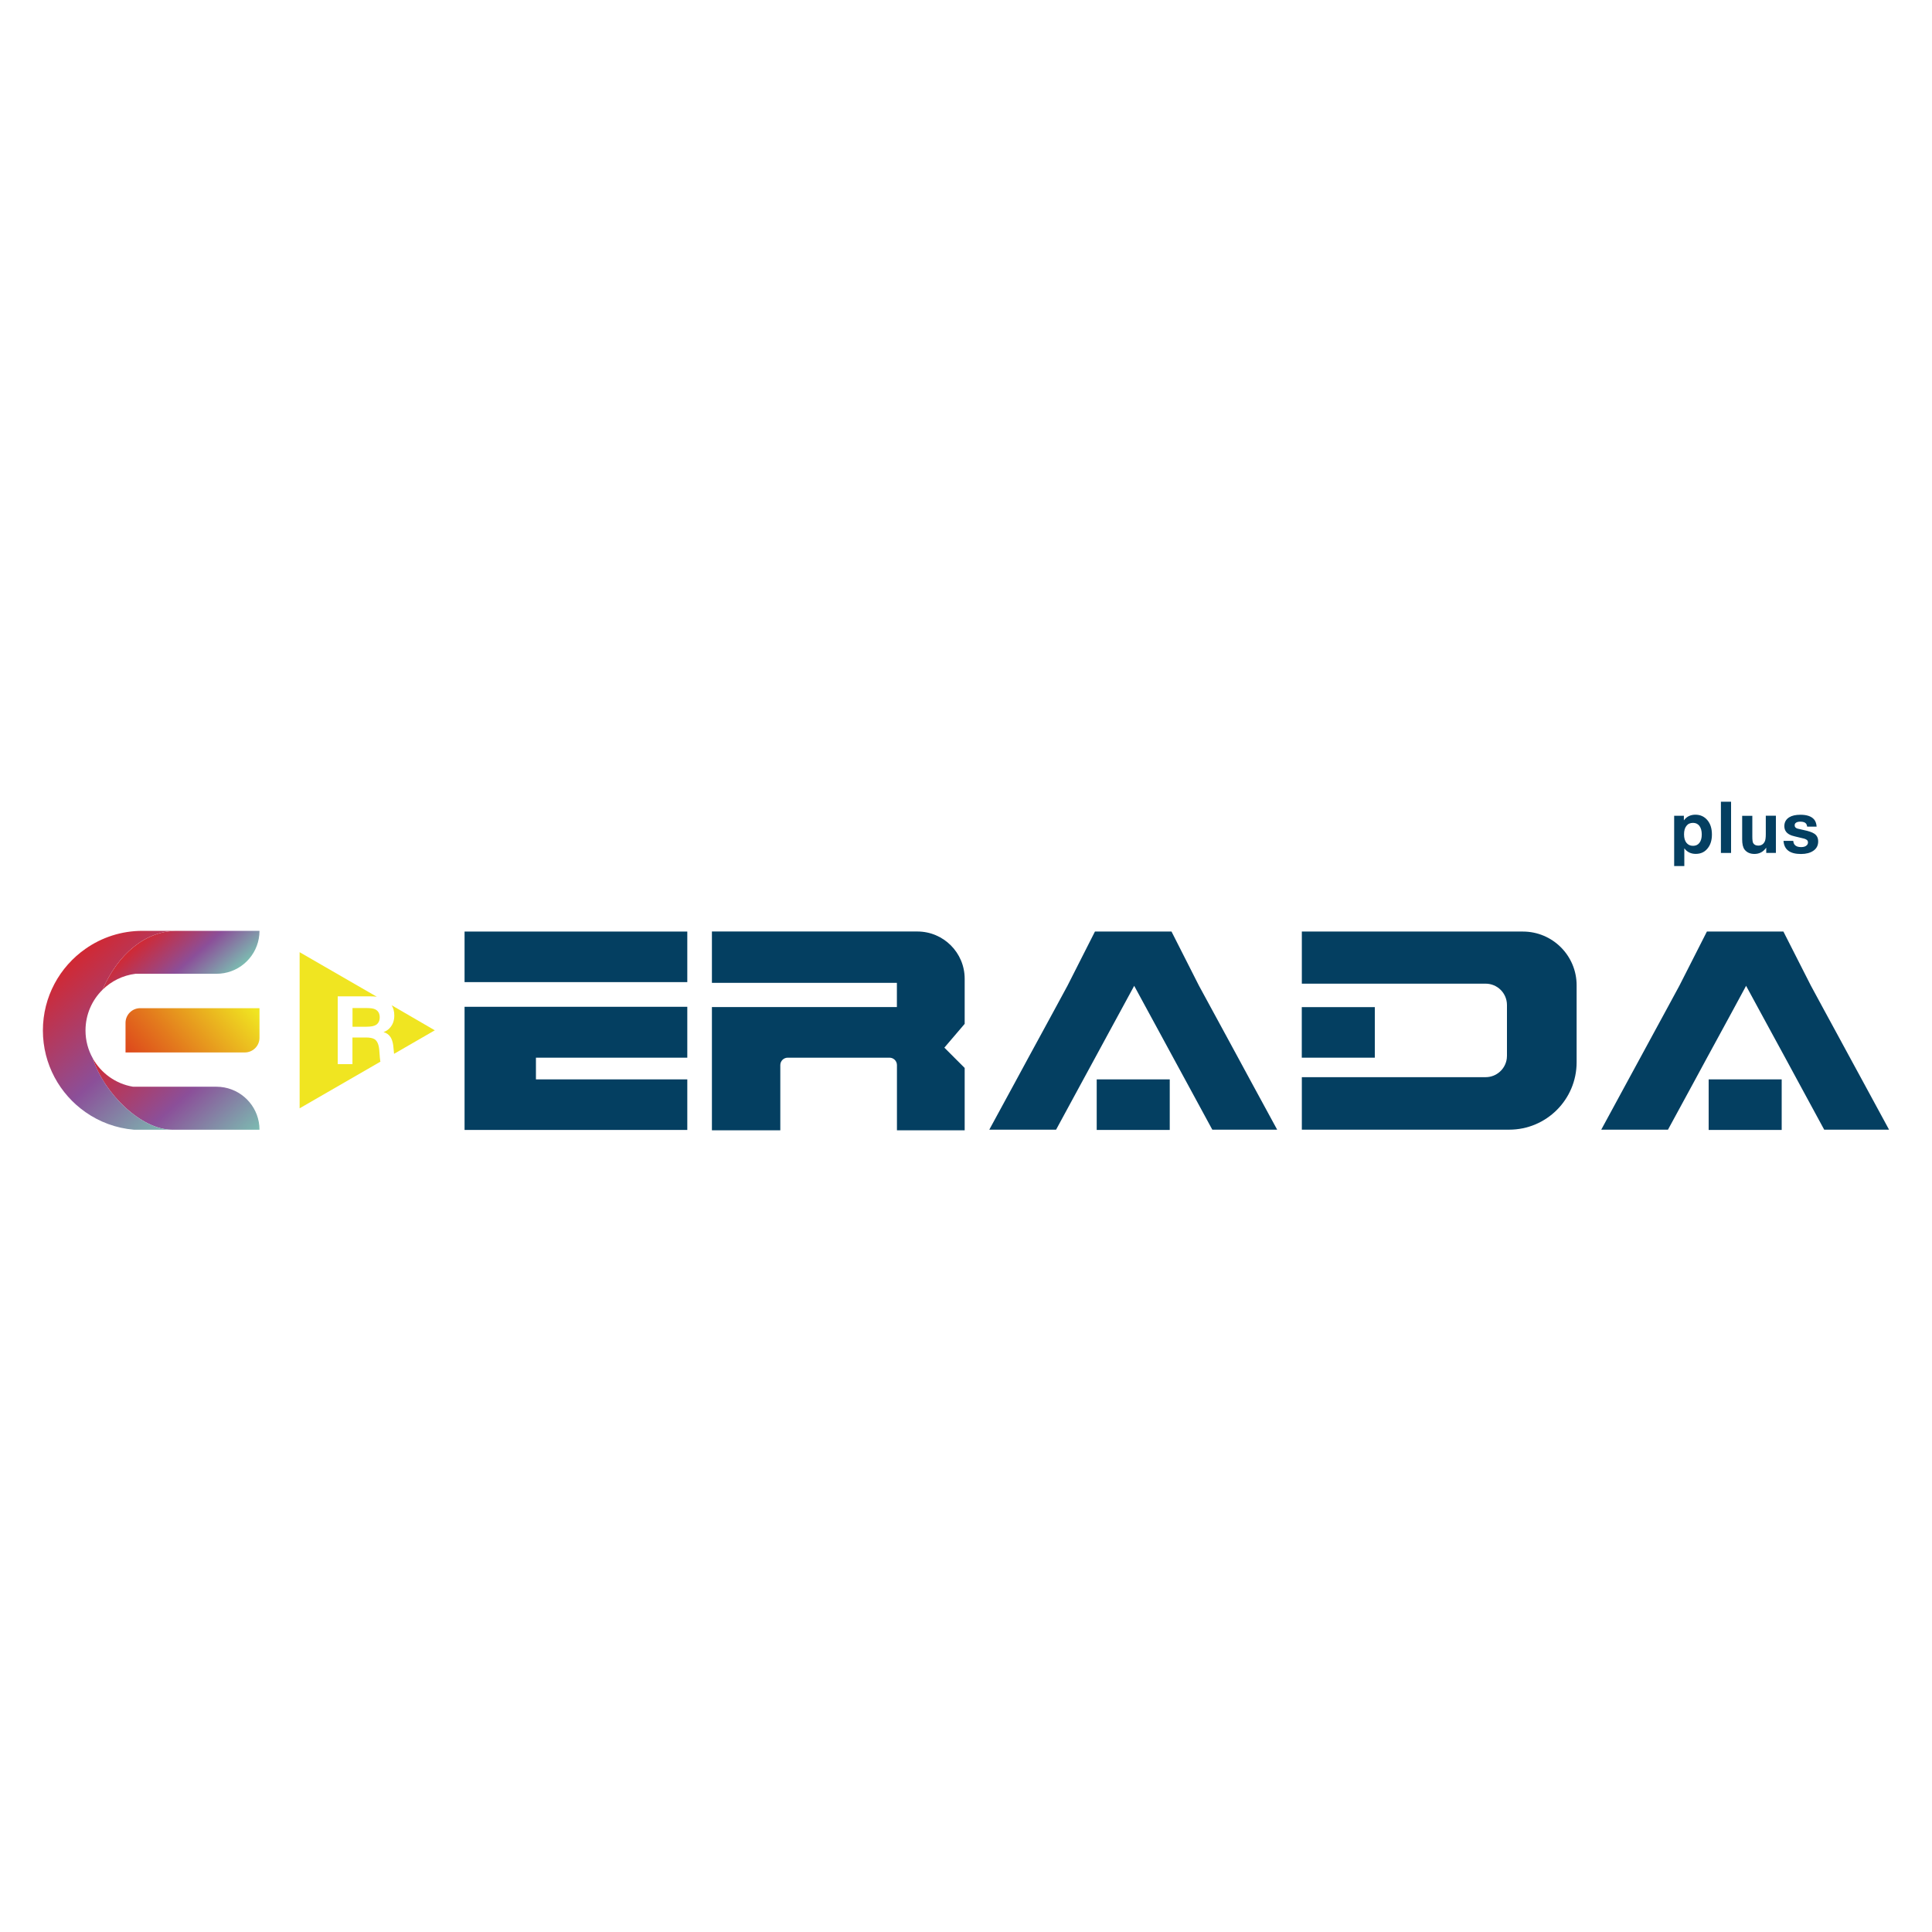
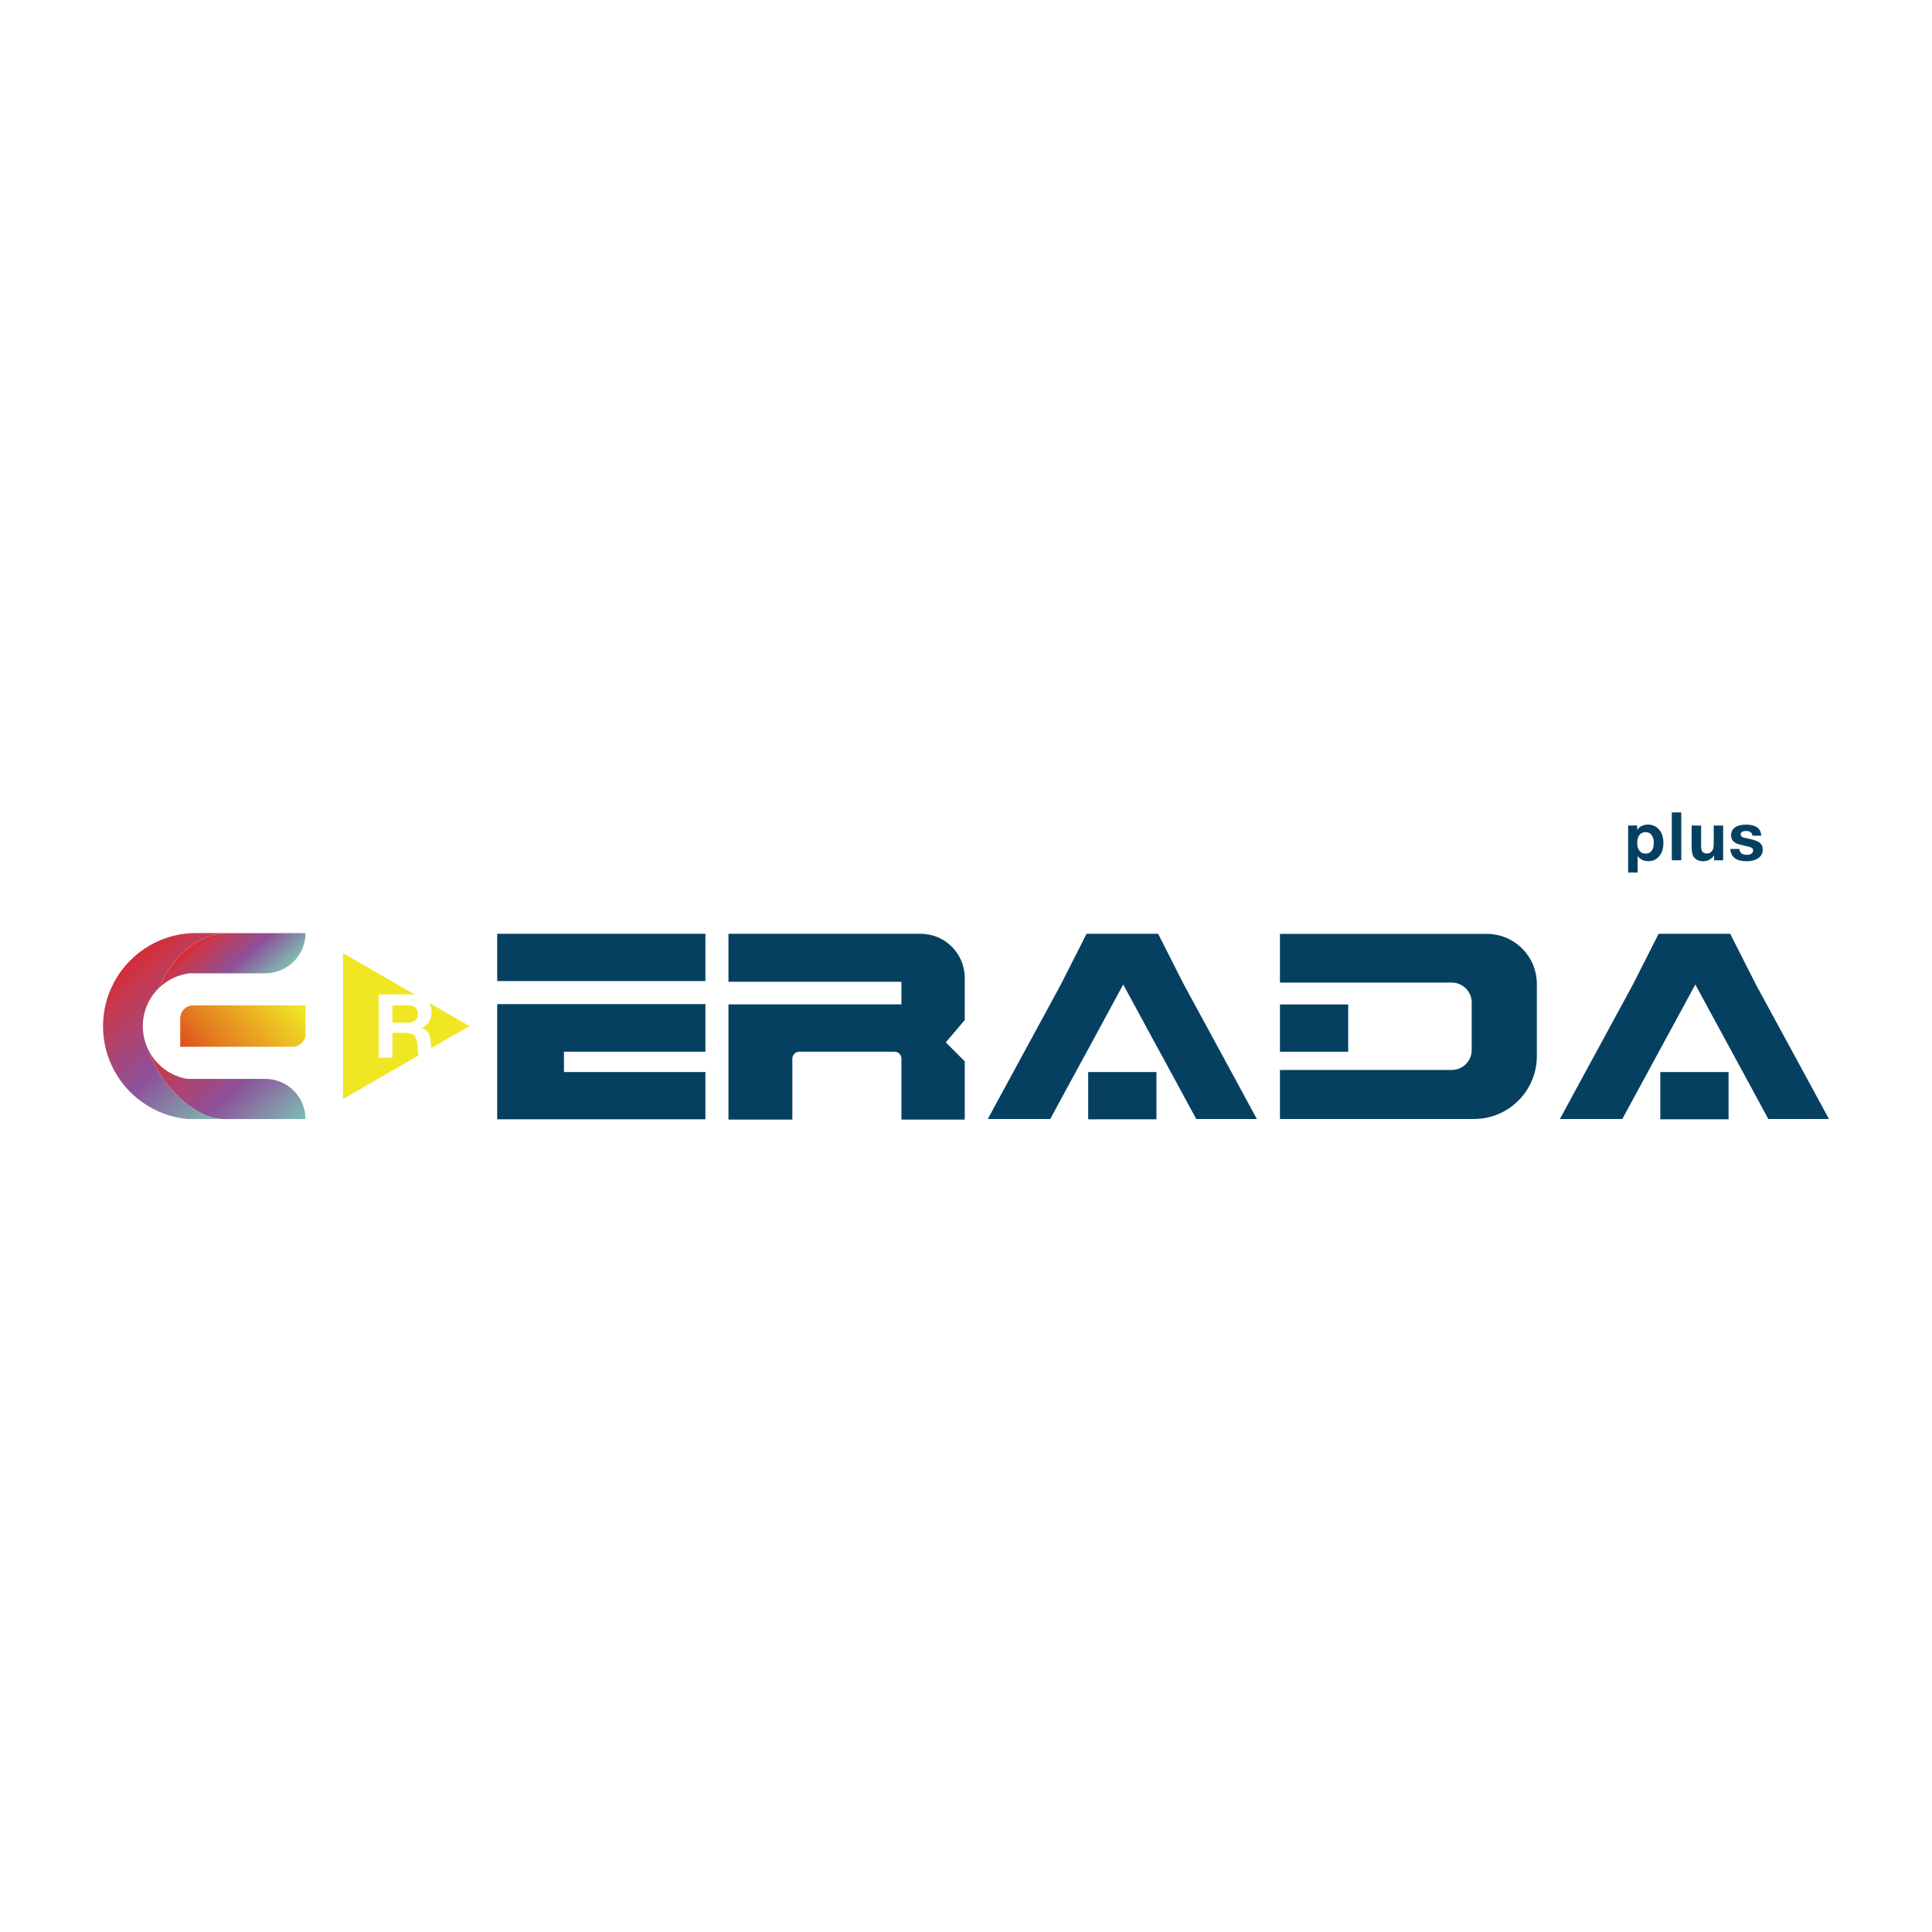
- <svg xmlns="http://www.w3.org/2000/svg" version="1.1" id="Layer_1" x="0px" y="0px" viewBox="0 0 350 350" style="enable-background:new 0 0 350 350;" xml:space="preserve">
+ <svg xmlns="http://www.w3.org/2000/svg" version="1.1" id="Layer_1" x="0px" y="0px" viewBox="0 0 400 400" style="enable-background:new 0 0 400 400;" xml:space="preserve">
  <style type="text/css">
	.st0{fill:url(#SVGID_1_);}
- 	.st1{fill:url(#SVGID_00000158707423770720985240000017096609352705546112_);}
- 	.st2{fill:url(#SVGID_00000026157544054262828500000009005821221879868573_);}
- 	.st3{fill:url(#SVGID_00000119094304451734986080000017139994004346156710_);}
- 	.st4{fill:#F0E521;}
- 	.st5{fill:#043F61;}
+ 	.st1{fill:url(#SVGID_00000041994404384200343400000014068284910200761744_);}
+ 	.st2{fill:url(#SVGID_00000021088975343827142070000017573368307158754948_);}
+ 	.st3{fill:url(#SVGID_00000001637670345176862040000003268170213157409213_);}
+ 	.st4{fill:#F1E623;}
+ 	.st5{fill:#064061;}
</style>
  <g>
    <g>
      <g>
-         <linearGradient id="SVGID_1_" gradientUnits="userSpaceOnUse" x1="26.553" y1="166.951" x2="41.186" y2="183.45">
-           <stop offset="0" style="stop-color:#E0201D" />
-           <stop offset="0.343" style="stop-color:#A34276" />
-           <stop offset="0.471" style="stop-color:#8B4F99" />
-           <stop offset="0.815" style="stop-color:#7BC4B3" />
+         <linearGradient id="SVGID_1_" gradientUnits="userSpaceOnUse" x1="41.393" y1="191.4" x2="57.028" y2="209.028">
+           <stop offset="0" style="stop-color:#E1211E" />
+           <stop offset="0.184" style="stop-color:#C53A52" />
+           <stop offset="0.471" style="stop-color:#8D509A" />
+           <stop offset="0.815" style="stop-color:#7CC6B4" />
        </linearGradient>
-         <path class="st0" d="M47.01,168.63c0,3.83-2.77,7.02-6.42,7.66c-0.45,0.08-0.91,0.12-1.37,0.12H24.55     c-2.32,0.29-4.41,1.34-5.99,2.91c2.75-6.41,7.76-10.69,13.48-10.69H47.01z" />
-         <linearGradient id="SVGID_00000049942505027216225480000014353364890248329917_" gradientUnits="userSpaceOnUse" x1="19.776" y1="184.254" x2="47.737" y2="215.781">
-           <stop offset="0" style="stop-color:#E0201D" />
-           <stop offset="0.343" style="stop-color:#A34276" />
-           <stop offset="0.471" style="stop-color:#8B4F99" />
-           <stop offset="0.815" style="stop-color:#7BC4B3" />
+         <path class="st0" d="M63.25,193.19c0,4.09-2.96,7.5-6.86,8.19c-0.48,0.09-0.97,0.13-1.47,0.13H39.25     c-2.48,0.31-4.71,1.43-6.4,3.1c2.94-6.85,8.29-11.42,14.41-11.42H63.25z" />
+         <linearGradient id="SVGID_00000069379374237677128430000016475539174315206808_" gradientUnits="userSpaceOnUse" x1="34.152" y1="209.887" x2="64.028" y2="243.572">
+           <stop offset="0" style="stop-color:#E1211E" />
+           <stop offset="0.184" style="stop-color:#C53A52" />
+           <stop offset="0.471" style="stop-color:#8D509A" />
+           <stop offset="0.815" style="stop-color:#7CC6B4" />
        </linearGradient>
-         <path style="fill:url(#SVGID_00000049942505027216225480000014353364890248329917_);" d="M47.01,204.66H31.15     c-5.54,0-12.29-6.51-14.37-12.97c1.5,2.7,4.17,4.66,7.32,5.18h15.12c0.48,0,0.96,0.05,1.41,0.13     C44.26,197.67,47.01,200.84,47.01,204.66z" />
-         <linearGradient id="SVGID_00000129906146085903862280000014222621700610131382_" gradientUnits="userSpaceOnUse" x1="10.524" y1="170.496" x2="43.444" y2="207.614">
-           <stop offset="0" style="stop-color:#E0201D" />
-           <stop offset="0.343" style="stop-color:#A34276" />
-           <stop offset="0.471" style="stop-color:#8B4F99" />
-           <stop offset="0.815" style="stop-color:#7BC4B3" />
+         <path style="fill:url(#SVGID_00000069379374237677128430000016475539174315206808_);" d="M63.25,231.69H46.31     c-5.92,0-13.13-6.96-15.35-13.86c1.6,2.89,4.45,4.98,7.82,5.54h16.15c0.52,0,1.02,0.05,1.51,0.14     C60.31,224.22,63.25,227.61,63.25,231.69z" />
+         <linearGradient id="SVGID_00000071519559833866474150000002447700942154486676_" gradientUnits="userSpaceOnUse" x1="24.267" y1="195.188" x2="59.441" y2="234.846">
+           <stop offset="0" style="stop-color:#E1211E" />
+           <stop offset="0.184" style="stop-color:#C53A52" />
+           <stop offset="0.471" style="stop-color:#8D509A" />
+           <stop offset="0.815" style="stop-color:#7CC6B4" />
        </linearGradient>
-         <path style="fill:url(#SVGID_00000129906146085903862280000014222621700610131382_);" d="M31.15,204.66h-6.89     c-3.25-0.28-6.25-1.41-8.78-3.19c-4.66-3.26-7.71-8.67-7.71-14.79c0-6.12,3.05-11.53,7.71-14.79c2.93-2.06,6.49-3.26,10.34-3.26     h6.22c-5.73,0-10.73,4.28-13.48,10.69c-1.9,1.87-3.07,4.48-3.07,7.36c0,1.82,0.47,3.53,1.3,5.01     C18.86,198.15,25.61,204.66,31.15,204.66z" />
-         <linearGradient id="SVGID_00000003066589277597883430000000560220090735050133_" gradientUnits="userSpaceOnUse" x1="23.777" y1="196.164" x2="43.246" y2="179.476">
-           <stop offset="0" style="stop-color:#DB341B" />
-           <stop offset="0.407" style="stop-color:#E3791D" />
-           <stop offset="1" style="stop-color:#F0E521" />
+         <path style="fill:url(#SVGID_00000071519559833866474150000002447700942154486676_);" d="M46.31,231.69h-7.36     c-3.47-0.3-6.68-1.51-9.38-3.41c-4.98-3.48-8.24-9.27-8.24-15.81c0-6.54,3.26-12.32,8.24-15.81c3.13-2.2,6.94-3.48,11.05-3.48     h6.64c-6.12,0-11.47,4.58-14.41,11.42c-2.03,2-3.28,4.79-3.28,7.86c0,1.94,0.5,3.77,1.38,5.35     C33.17,224.73,40.39,231.69,46.31,231.69z" />
+         <linearGradient id="SVGID_00000001655473301084317110000010967508835258756254_" gradientUnits="userSpaceOnUse" x1="38.427" y1="222.613" x2="59.229" y2="204.782">
+           <stop offset="0" style="stop-color:#DC341C" />
+           <stop offset="0.318" style="stop-color:#E37620" />
+           <stop offset="1" style="stop-color:#F1E623" />
        </linearGradient>
-         <path style="fill:url(#SVGID_00000003066589277597883430000000560220090735050133_);" d="M22.74,190.66h21.61     c1.47,0,2.66-1.19,2.66-2.66v-5.36H25.4c-1.47,0-2.66,1.19-2.66,2.66V190.66z" />
+         <path style="fill:url(#SVGID_00000001655473301084317110000010967508835258756254_);" d="M37.32,216.73h23.27     c1.47,0,2.66-1.19,2.66-2.66v-5.91H39.98c-1.47,0-2.66,1.19-2.66,2.66V216.73z" />
      </g>
      <g>
-         <path class="st4" d="M68.79,184.3c0,0.6-0.21,1.05-0.64,1.35c-0.34,0.23-0.92,0.35-1.74,0.35h-2.55v-3.38h2.67     c0.62,0,1.08,0.07,1.39,0.21C68.5,183.09,68.79,183.58,68.79,184.3z" />
-         <path class="st4" d="M68.92,192.33l-14.64,8.45v-28.28l13.98,8.07c-0.35-0.05-0.73-0.07-1.14-0.07h-5.94v12.28h2.67v-4.83h2.41     c0.73,0,1.26,0.1,1.59,0.31c0.49,0.31,0.78,0.97,0.86,1.99c0.08,1.13,0.14,1.79,0.18,1.98C68.91,192.27,68.91,192.3,68.92,192.33     z" />
-         <path class="st4" d="M78.77,186.65l-7.38,4.26c-0.08-0.88-0.13-1.41-0.16-1.58c-0.09-0.6-0.25-1.08-0.48-1.44     c-0.31-0.47-0.73-0.77-1.27-0.91c0.43-0.16,0.8-0.39,1.1-0.72c0.57-0.6,0.85-1.36,0.85-2.29c0-0.73-0.16-1.35-0.48-1.86     L78.77,186.65z" />
+         <path class="st4" d="M86.52,209.93c0,0.65-0.23,1.13-0.68,1.44c-0.36,0.25-0.98,0.37-1.86,0.37h-2.73v-3.61h2.86     c0.66,0,1.15,0.07,1.49,0.22C86.21,208.64,86.52,209.17,86.52,209.93z" />
+         <path class="st4" d="M86.66,218.52l-15.64,9.03v-30.21l14.94,8.62c-0.37-0.05-0.78-0.07-1.22-0.07h-6.35V219h2.86v-5.16h2.58     c0.78,0,1.34,0.11,1.69,0.34c0.53,0.33,0.83,1.04,0.92,2.12c0.09,1.21,0.15,1.91,0.19,2.11     C86.65,218.45,86.65,218.49,86.66,218.52z" />
+         <path class="st4" d="M97.19,212.44L89.3,217c-0.09-0.95-0.14-1.51-0.17-1.68c-0.09-0.65-0.26-1.16-0.51-1.54     c-0.33-0.5-0.78-0.82-1.36-0.97c0.46-0.17,0.85-0.42,1.17-0.76c0.61-0.64,0.91-1.45,0.91-2.45c0-0.77-0.17-1.44-0.52-1.99     L97.19,212.44z" />
      </g>
    </g>
    <g>
      <g>
-         <path class="st5" d="M174.76,177.31v8.17l-3.68,4.31l3.68,3.68v11.29h-12.27v-11.81c0-0.74-0.6-1.34-1.34-1.34H142.7     c-0.74,0-1.34,0.6-1.34,1.34v11.81h-12.39v-22.32h33.51v-4.39h-33.51v-9.3h37.24C170.93,168.76,174.76,172.59,174.76,177.31z" />
-         <rect x="84.16" y="168.76" class="st5" width="40.35" height="9.16" />
-         <polygon class="st5" points="124.51,182.39 124.51,191.61 97.09,191.61 97.09,195.54 124.51,195.54 124.51,204.7 84.16,204.7      84.16,182.39    " />
-         <path class="st5" d="M285.62,178.49v13.95c0,6.74-5.47,12.21-12.21,12.21h-37.57v-9.51h33.29c1.97,0,3.6-1.47,3.84-3.38     c0.02-0.16,0.03-0.32,0.03-0.49v-9.2c0-2.14-1.73-3.87-3.87-3.87h-33.29v-9.44h40.05C281.26,168.76,285.62,173.12,285.62,178.49z     " />
-         <polygon class="st5" points="231.37,204.65 219.62,204.65 214.9,195.95 212.6,191.72 209.99,186.91 207.88,183.03 205.47,178.59      205.48,178.56 205.46,178.56 205.47,178.59 203.06,183.03 200.95,186.91 198.34,191.72 196.04,195.95 191.32,204.65      179.22,204.65 183.95,195.95 186.24,191.72 188.86,186.91 190.97,183.03 193.39,178.56 198.36,168.76 212.23,168.76      217.2,178.56 219.63,183.03 221.74,186.91 224.35,191.72 226.64,195.95    " />
-         <rect x="198.68" y="195.54" class="st5" width="13.23" height="9.16" />
-         <polygon class="st5" points="342.22,204.65 330.47,204.65 325.75,195.95 323.46,191.72 320.84,186.91 318.73,183.03      316.32,178.59 316.34,178.56 316.31,178.56 316.32,178.59 313.92,183.03 311.81,186.91 309.19,191.72 306.9,195.95      302.17,204.65 290.08,204.65 294.8,195.95 297.1,191.72 299.71,186.91 301.82,183.03 304.24,178.56 309.22,168.76 323.08,168.76      328.06,178.56 330.48,183.03 332.59,186.91 335.2,191.72 337.5,195.95    " />
-         <rect x="309.54" y="195.54" class="st5" width="13.23" height="9.16" />
-         <rect x="235.83" y="182.45" class="st5" width="13.23" height="9.16" />
+         <path class="st5" d="M199.74,202.47v8.73l-3.93,4.61l3.93,3.93v12.06h-13.11v-12.62c0-0.79-0.64-1.44-1.44-1.44h-19.7     c-0.79,0-1.44,0.64-1.44,1.44v12.62h-13.23v-23.85h35.81v-4.69h-35.81v-9.93h39.79C195.65,193.33,199.74,197.42,199.74,202.47z" />
+         <rect x="102.94" y="193.33" class="st5" width="43.11" height="9.79" />
+         <polygon class="st5" points="146.05,207.89 146.05,217.74 116.76,217.74 116.76,221.95 146.05,221.95 146.05,231.74      102.94,231.74 102.94,207.89    " />
+         <path class="st5" d="M318.19,203.73v14.91c0,7.2-5.84,13.04-13.04,13.04H265v-10.16h35.57c2.11,0,3.84-1.57,4.1-3.61     c0.02-0.17,0.03-0.35,0.03-0.52v-9.83c0-2.28-1.85-4.13-4.13-4.13H265v-10.08h42.8C313.53,193.33,318.19,197.99,318.19,203.73z" />
+         <polygon class="st5" points="260.22,231.68 247.67,231.68 242.63,222.38 240.17,217.87 237.38,212.73 235.13,208.58      232.55,203.83 232.57,203.81 232.54,203.81 232.55,203.83 229.98,208.58 227.73,212.73 224.94,217.87 222.48,222.38      217.44,231.68 204.51,231.68 209.56,222.38 212.01,217.87 214.8,212.73 217.06,208.58 219.65,203.81 224.96,193.33      239.78,193.33 245.09,203.81 247.68,208.58 249.94,212.73 252.73,217.87 255.18,222.38    " />
+         <rect x="225.3" y="221.95" class="st5" width="14.13" height="9.79" />
+         <polygon class="st5" points="378.67,231.68 366.11,231.68 361.07,222.38 358.62,217.87 355.83,212.73 353.57,208.58 351,203.83      351.01,203.81 350.98,203.81 351,203.83 348.42,208.58 346.17,212.73 343.38,217.87 340.93,222.38 335.88,231.68 322.96,231.68      328,222.38 330.46,217.87 333.25,212.73 335.5,208.58 338.09,203.81 343.4,193.33 358.22,193.33 363.53,203.81 366.12,208.58      368.38,212.73 371.17,217.87 373.62,222.38    " />
+         <rect x="343.75" y="221.95" class="st5" width="14.13" height="9.79" />
+         <rect x="265" y="207.96" class="st5" width="14.13" height="9.79" />
      </g>
      <g>
-         <path class="st5" d="M305.05,147.78v0.84c0.49-0.68,1.19-1.03,2.09-1.03c0.89,0,1.61,0.33,2.17,0.99     c0.55,0.65,0.82,1.52,0.82,2.6c0,1-0.24,1.82-0.73,2.45c-0.54,0.71-1.27,1.06-2.2,1.06c-0.88,0-1.57-0.34-2.07-1.01v3.21h-1.84     v-9.11H305.05z M306.71,149.07c-0.52,0-0.92,0.18-1.2,0.55c-0.29,0.36-0.43,0.87-0.43,1.53c0,0.67,0.15,1.19,0.45,1.55     c0.29,0.35,0.68,0.53,1.18,0.53c0.49,0,0.88-0.18,1.15-0.53c0.29-0.37,0.43-0.88,0.43-1.53c0-0.67-0.15-1.19-0.44-1.57     C307.57,149.25,307.19,149.07,306.71,149.07z" />
-         <path class="st5" d="M313.6,145.24v9.28h-1.84v-9.28H313.6z" />
-         <path class="st5" d="M321.72,147.78v6.73h-1.75v-0.95c-0.53,0.76-1.24,1.14-2.13,1.14c-0.79,0-1.39-0.27-1.8-0.8     c-0.29-0.39-0.43-1-0.43-1.85v-4.26h1.84v3.71c0,0.64,0.05,1.06,0.16,1.24c0.18,0.3,0.49,0.45,0.92,0.45     c0.54,0,0.94-0.25,1.18-0.76c0.12-0.25,0.18-0.68,0.18-1.32v-3.34H321.72z" />
-         <path class="st5" d="M329.1,149.75h-1.71c-0.04-0.24-0.11-0.42-0.2-0.54c-0.19-0.24-0.54-0.36-1.05-0.36     c-0.41,0-0.7,0.09-0.88,0.28c-0.1,0.1-0.14,0.23-0.14,0.39c0,0.16,0.05,0.28,0.14,0.38c0.11,0.1,0.24,0.18,0.41,0.22     c0.27,0.07,0.64,0.16,1.09,0.25c0.89,0.18,1.53,0.4,1.92,0.66c0.47,0.31,0.7,0.78,0.7,1.41c0,0.72-0.29,1.28-0.87,1.68     c-0.56,0.39-1.31,0.59-2.25,0.59c-2,0-3.05-0.79-3.16-2.38h1.76c0.04,0.31,0.12,0.55,0.25,0.7c0.24,0.29,0.63,0.43,1.18,0.43     c0.49,0,0.84-0.12,1.06-0.37c0.12-0.14,0.18-0.29,0.18-0.47c0-0.19-0.06-0.34-0.19-0.45c-0.12-0.1-0.29-0.18-0.49-0.24     c-0.24-0.07-0.52-0.13-0.83-0.2c-0.73-0.17-1.21-0.29-1.44-0.37c-0.89-0.32-1.33-0.88-1.33-1.7c0-0.7,0.3-1.24,0.9-1.61     c0.49-0.3,1.16-0.45,2.03-0.45c1.14,0,1.97,0.28,2.46,0.85C328.9,148.76,329.06,149.19,329.1,149.75z" />
+         <path class="st5" d="M338.96,170.92v0.9c0.52-0.73,1.27-1.1,2.23-1.1c0.95,0,1.72,0.35,2.32,1.05c0.59,0.69,0.88,1.62,0.88,2.78     c0,1.07-0.26,1.94-0.78,2.62c-0.58,0.75-1.36,1.13-2.35,1.13c-0.94,0-1.68-0.36-2.21-1.08v3.43h-1.96v-9.74H338.96z      M340.72,172.29c-0.55,0-0.98,0.19-1.29,0.58c-0.3,0.38-0.46,0.93-0.46,1.64c0,0.72,0.16,1.27,0.48,1.66     c0.3,0.38,0.72,0.56,1.26,0.56c0.53,0,0.94-0.19,1.23-0.56c0.31-0.4,0.46-0.95,0.46-1.64c0-0.71-0.16-1.27-0.47-1.67     C341.64,172.48,341.24,172.29,340.72,172.29z" />
+         <path class="st5" d="M348.09,168.2v9.91h-1.96v-9.91H348.09z" />
+         <path class="st5" d="M356.76,170.92v7.19h-1.87v-1.02c-0.56,0.81-1.32,1.22-2.27,1.22c-0.85,0-1.49-0.29-1.92-0.86     c-0.31-0.41-0.46-1.07-0.46-1.98v-4.55h1.96v3.97c0,0.68,0.06,1.13,0.18,1.33c0.19,0.32,0.52,0.49,0.98,0.49     c0.58,0,1-0.27,1.26-0.81c0.13-0.26,0.19-0.73,0.19-1.41v-3.57H356.76z" />
+         <path class="st5" d="M364.65,173.02h-1.83c-0.04-0.25-0.11-0.45-0.22-0.58c-0.21-0.26-0.58-0.39-1.13-0.39     c-0.44,0-0.75,0.1-0.94,0.3c-0.1,0.1-0.15,0.24-0.15,0.41c0,0.17,0.05,0.3,0.15,0.4c0.11,0.11,0.26,0.19,0.44,0.24     c0.29,0.08,0.68,0.17,1.17,0.27c0.95,0.19,1.64,0.43,2.06,0.71c0.5,0.33,0.75,0.83,0.75,1.51c0,0.77-0.31,1.37-0.93,1.79     c-0.6,0.42-1.4,0.63-2.4,0.63c-2.14,0-3.26-0.85-3.38-2.54h1.88c0.04,0.33,0.13,0.58,0.27,0.75c0.25,0.3,0.67,0.46,1.26,0.46     c0.53,0,0.9-0.13,1.13-0.39c0.13-0.15,0.19-0.31,0.19-0.5c0-0.21-0.07-0.37-0.2-0.48c-0.13-0.11-0.3-0.19-0.52-0.26     c-0.26-0.07-0.55-0.14-0.89-0.22c-0.78-0.18-1.3-0.31-1.54-0.39c-0.95-0.34-1.42-0.94-1.42-1.81c0-0.75,0.32-1.32,0.96-1.72     c0.52-0.32,1.24-0.48,2.17-0.48c1.22,0,2.1,0.3,2.63,0.91C364.44,171.96,364.6,172.42,364.65,173.02z" />
      </g>
    </g>
  </g>
</svg>
